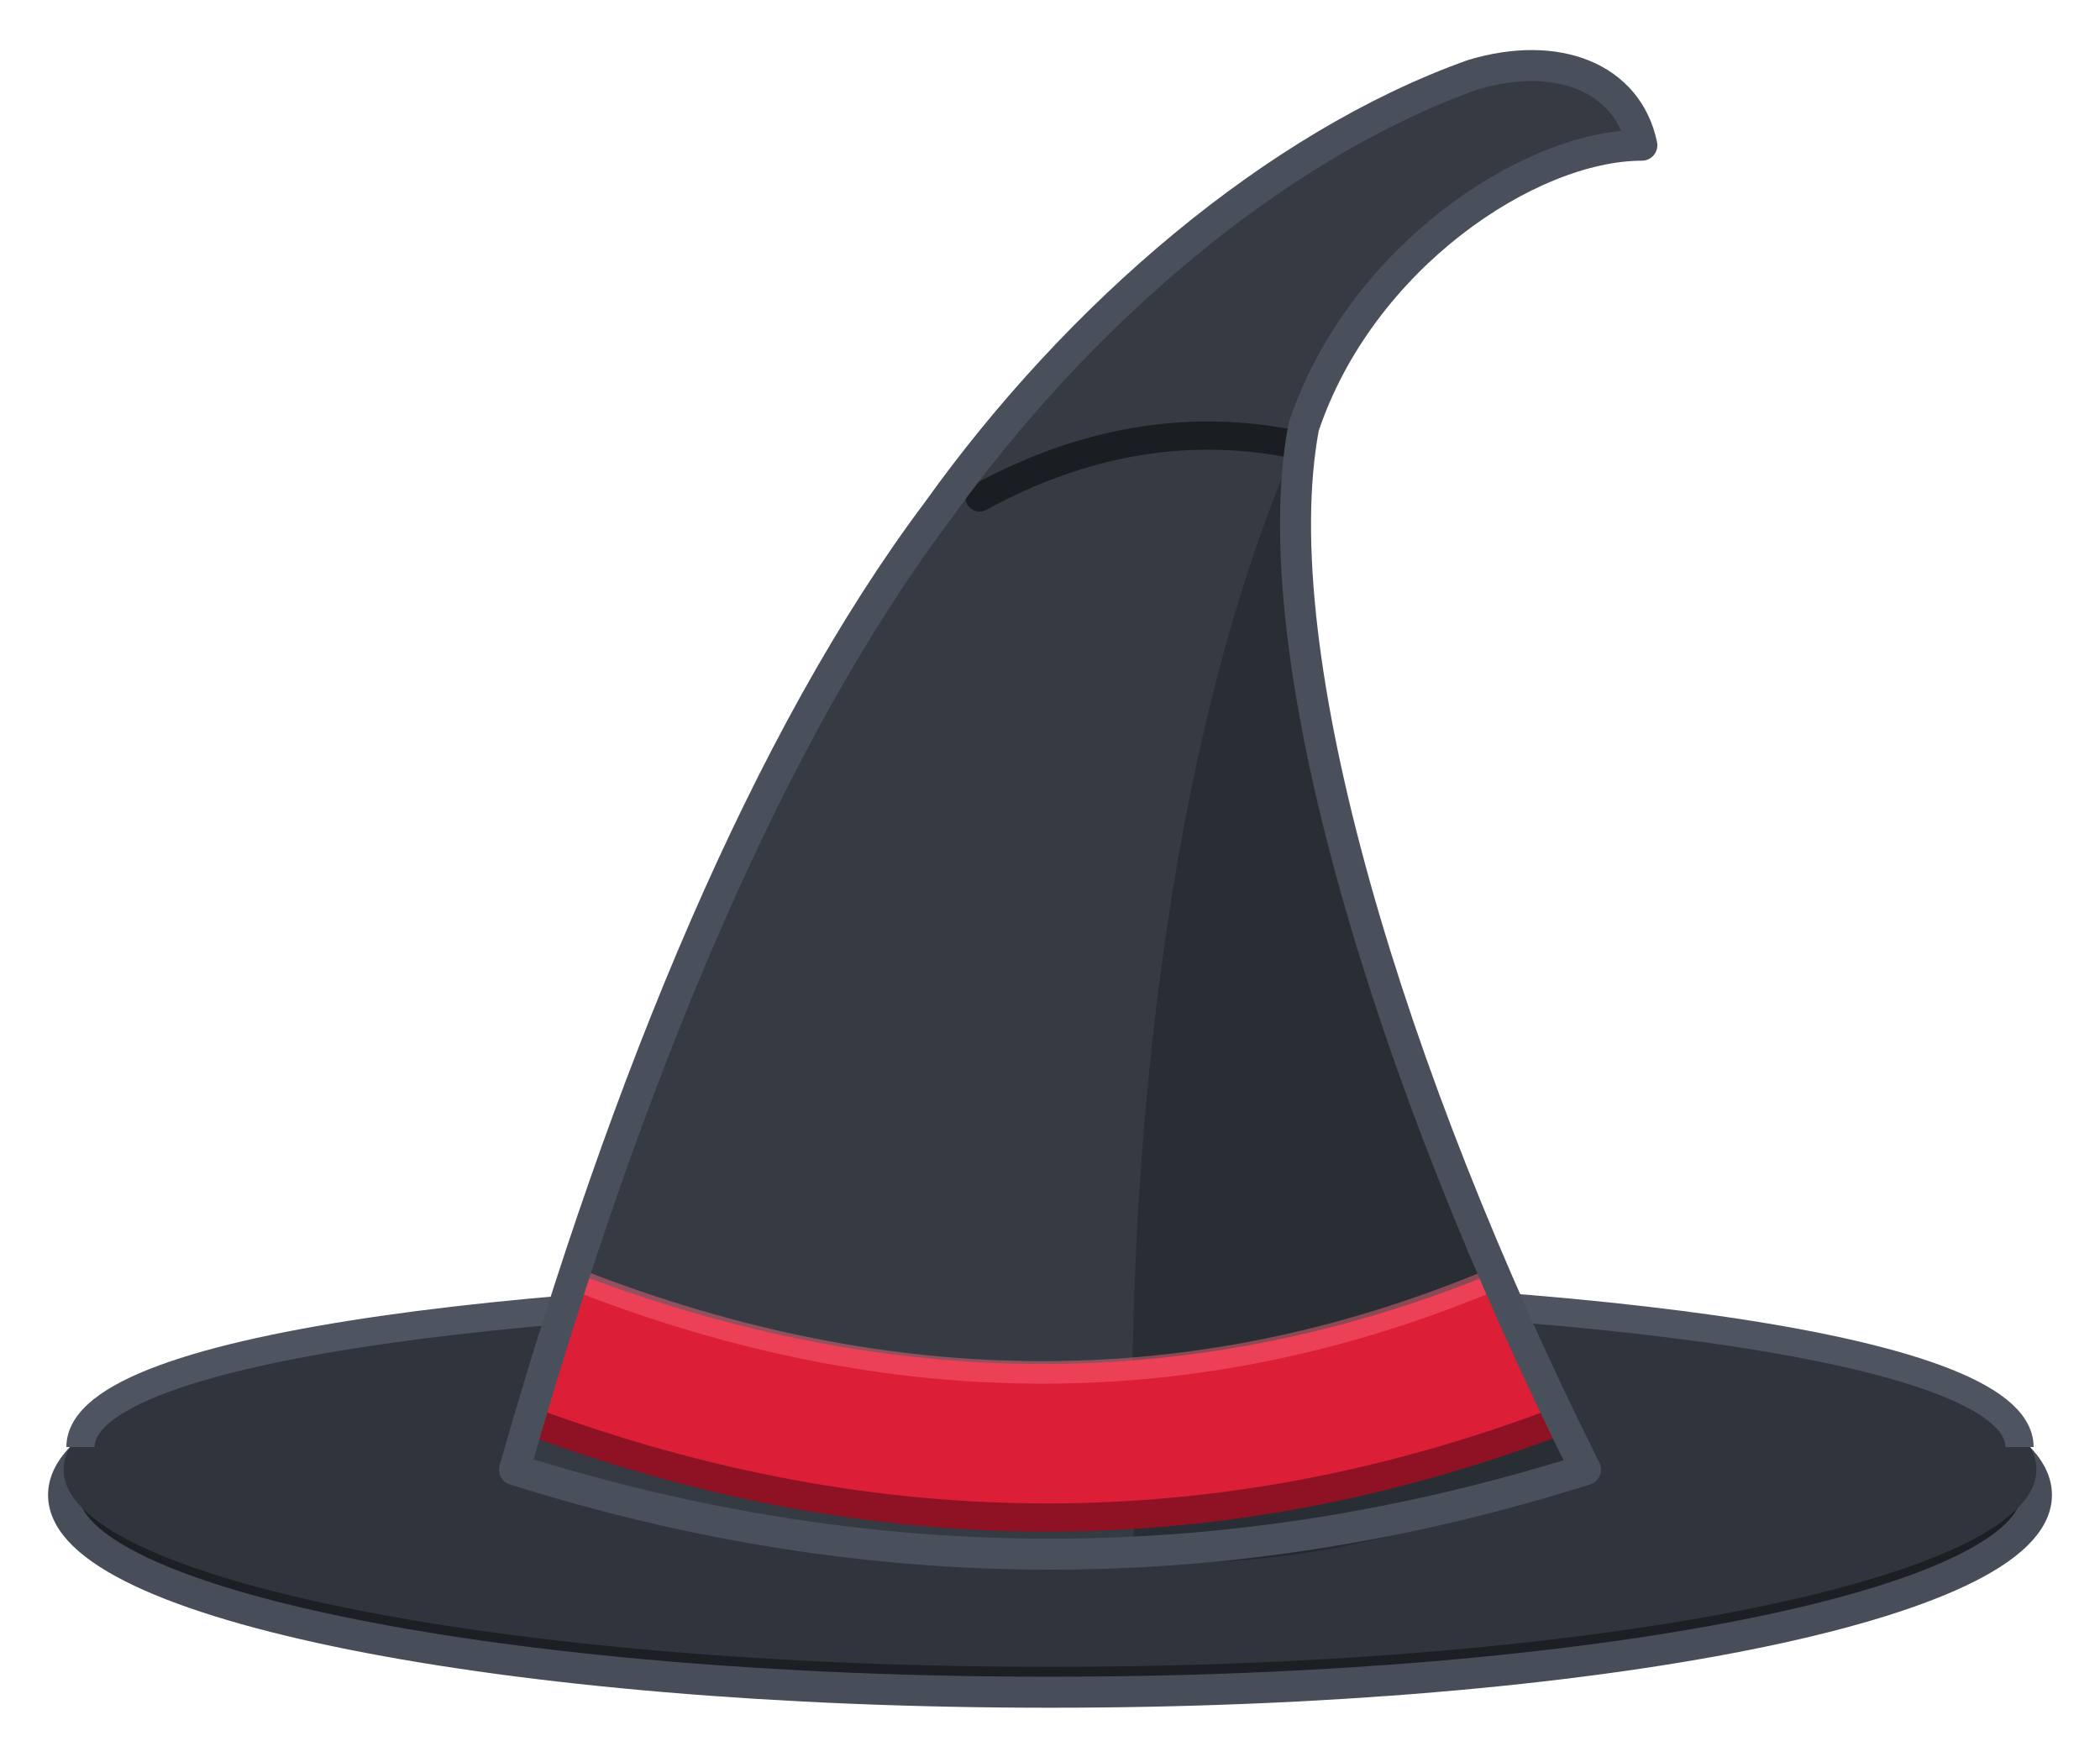
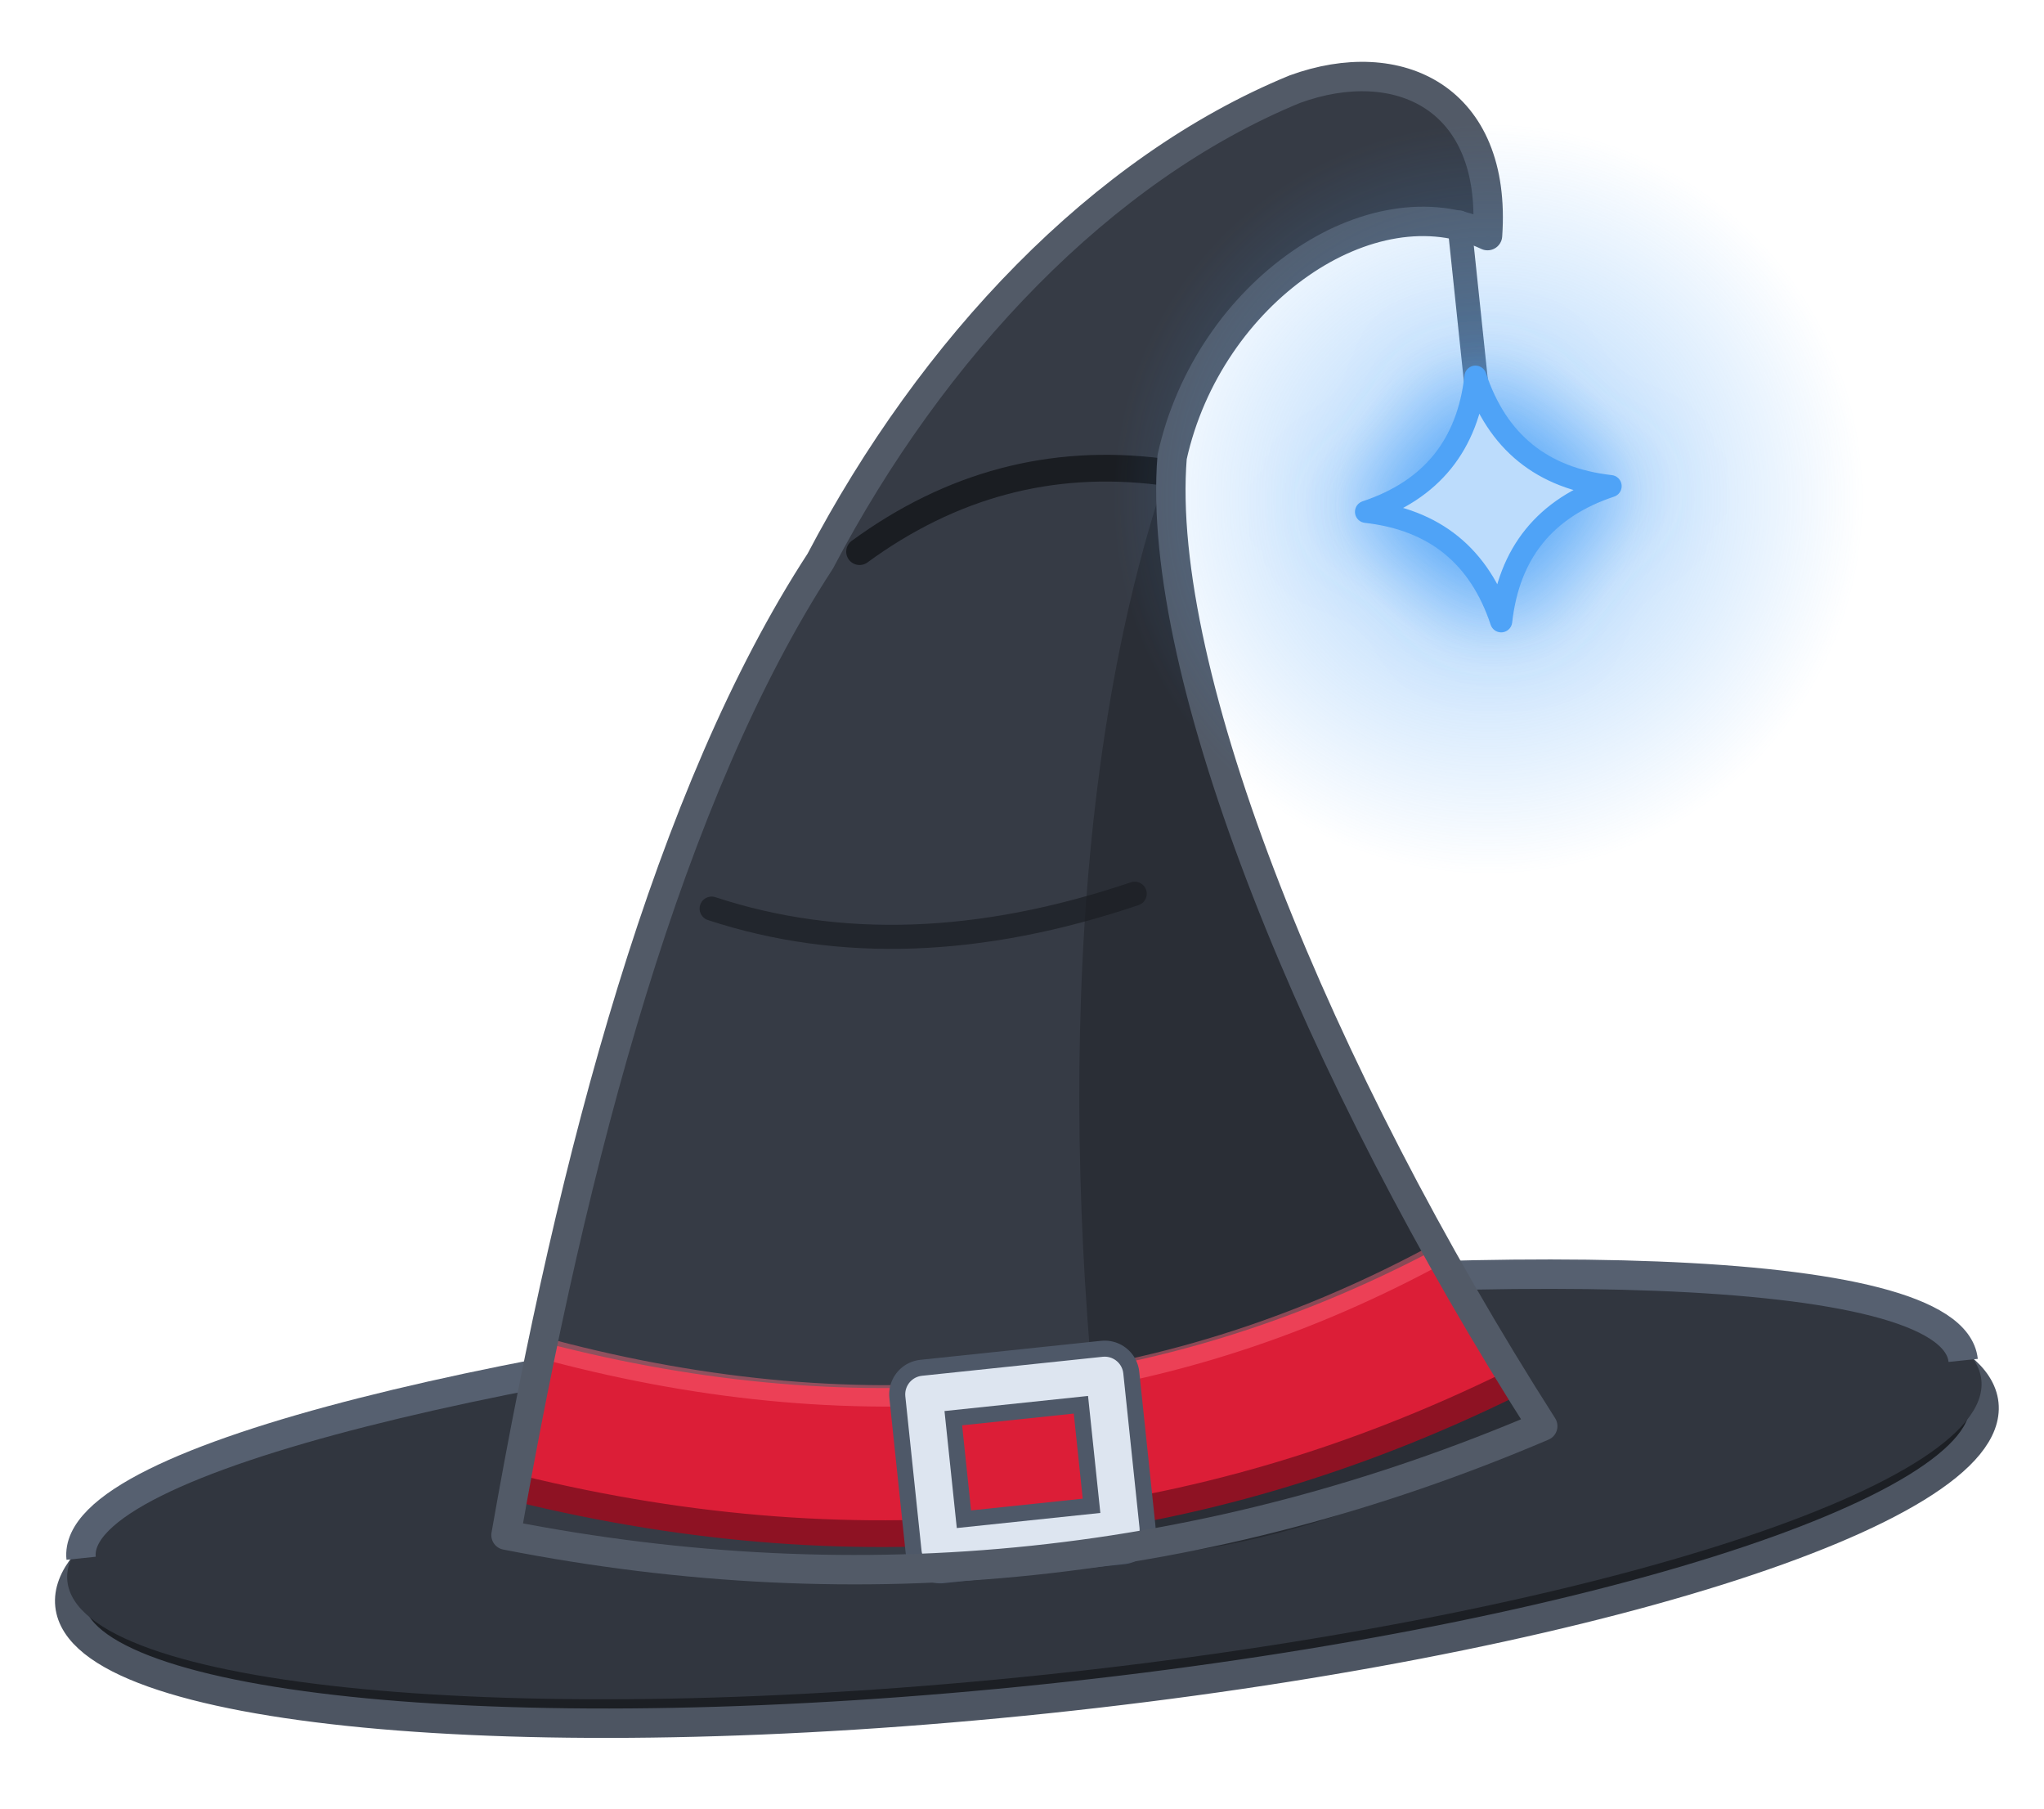
- <svg xmlns="http://www.w3.org/2000/svg" width="76" height="63" viewBox="22 0 76 63">
-   <g transform="translate(60 110) rotate(0 0 0) scale(1.02 1.02) translate(-60 -110) translate(0 0)">
-     <g />
-     <g transform="translate(0 -1.69) rotate(0 60 56) rotate(0 25 56)">
-       <path d="M25 56.9C25 53.03 40.67 49.9 60 49.9C79.33 49.9 95 53.03 95 56.9C95 60.77 79.33 63.9 60 63.9C40.67 63.9 25 60.77 25 56.9Z" fill="#1C1F24" stroke="#484E59" stroke-width="1.1" />
-       <path d="M25 56C25 52.13 40.67 49 60 49C79.33 49 95 52.13 95 56C95 59.87 79.33 63 60 63C40.67 63 25 59.87 25 56Z" fill="#30343C" />
-       <path d="M25.6 55.2C25.6 47.8 94.4 47.8 94.4 55.2" fill="none" stroke="#4E5561" stroke-width="1" />
-       <path d="M41 56C45 42 50 30 56 22C61 15 68 9 75 6.5C78 5.6 80.5 6.6 81 9C77 9 71 13 69 19C67.5 27 72 42 79 56Q60 62 41 56Z" fill="#353A43" />
-       <path d="M69 19C67.5 27 72 42 79 56Q70 59.8 63 59.2C62.5 46 64 30 69 19Z" fill="#000000" opacity="0.22" />
-       <path d="M57.5 21.5Q63 18.5 68.6 19.6" fill="none" stroke="#1A1D22" stroke-width="1" stroke-linecap="round" />
-       <path d="M43.1 49Q60 55.5 75.8 49L78.2 54.6Q60 61.4 41.4 54.6Z" fill="#DC1E37" />
-       <path d="M43.3 49.3Q60 55.8 75.6 49.3" fill="none" stroke="#FF6B7D" stroke-width="0.8" opacity="0.45" />
-       <path d="M41.6 54.3Q60 61.1 78 54.3" fill="none" stroke="#8E1223" stroke-width="1" />
-       <path d="M41 56C45 42 50 30 56 22C61 15 68 9 75 6.5C78 5.6 80.5 6.6 81 9C77 9 71 13 69 19C67.5 27 72 42 79 56Q60 62 41 56Z" fill="none" stroke="#4A505B" stroke-width="1.1" stroke-linejoin="round" />
+ <svg xmlns="http://www.w3.org/2000/svg" width="78" height="69" viewBox="18 -2 78 69">
+   <defs>
+     <radialGradient id="wr0">
+       <stop offset="0" stop-color="#4FA3F7" stop-opacity="0.75" />
+       <stop offset="0.4" stop-color="#4FA3F7" stop-opacity="0.3" />
+       <stop offset="1" stop-color="#4FA3F7" stop-opacity="0" />
+     </radialGradient>
+     <filter id="wg1" x="-100%" y="-100%" width="300%" height="300%">
+       <feGaussianBlur in="SourceAlpha" stdDeviation="1.8" result="b" />
+       <feFlood flood-color="#4FA3F7" flood-opacity="1" />
+       <feComposite in2="b" operator="in" />
+       <feMerge>
+         <feMergeNode />
+         <feMergeNode in="SourceGraphic" />
+       </feMerge>
+     </filter>
+   </defs>
+   <g transform="translate(60 110) rotate(-3 0 0) scale(1.02 1.02) translate(-60 -110) translate(0 0)">
+     <g transform="translate(0 -1.5) rotate(-3 60 57) rotate(0 24 57)">
+       <path d="M24 57.9C24 53.87 40.12 50.6 60 50.6C79.88 50.6 96 53.87 96 57.9C96 61.93 79.88 65.2 60 65.2C40.12 65.2 24 61.93 24 57.9Z" fill="#1C1F24" stroke="#4D5562" stroke-width="1.1" />
+       <path d="M24 57C24 52.97 40.12 49.7 60 49.7C79.88 49.7 96 52.97 96 57C96 61.03 79.88 64.3 60 64.3C40.12 64.3 24 61.03 24 57Z" fill="#31363F" />
+       <path d="M24.6 56.2C24.6 48.5 95.4 48.5 95.4 56.2" fill="none" stroke="#566070" stroke-width="1.1" />
+       <path d="M40.5 57C44.5 43 49.5 30 56 22C61 14.5 68 8.5 75.5 6.3C79.5 5.3 83 7.4 82.1 12.5C78 10 71.5 13.5 69.5 19.5C68 27.5 72.5 43 79.5 57Q60 63 40.5 57Z" fill="#363B45" />
+       <path d="M69.5 19.5C68 27.5 72.5 43 79.5 57Q70 60.8 63 60.2C62.5 47 64 31 69.5 19.5Z" fill="#000000" opacity="0.22" />
+       <path d="M57.5 21.8Q63 18.6 69 20" fill="none" stroke="#1A1D22" stroke-width="1" stroke-linecap="round" />
+       <path d="M50.6 34.5Q57.5 37.6 66.4 35.6" fill="none" stroke="#1A1D22" stroke-width="0.9" stroke-linecap="round" opacity="0.7" />
+       <path d="M42.7 50Q60 56.5 76.2 50L78.7 55.6Q60 62.4 40.9 55.6Z" fill="#DC1E37" />
+       <path d="M42.9 50.3Q60 56.8 76 50.3" fill="none" stroke="#FF6B7D" stroke-width="0.8" opacity="0.45" />
+       <path d="M41.1 55.3Q60 62.1 78.5 55.3" fill="none" stroke="#8E1223" stroke-width="1" />
+       <path d="M56.6 53.4L63.4 53.4L63.4 59.2L56.6 59.2Z" fill="none" stroke="#4E5868" stroke-width="2.6" stroke-linejoin="round" />
+       <path d="M56.6 53.4L63.4 53.4L63.4 59.2L56.6 59.2Z" fill="none" stroke="#DDE5F0" stroke-width="1.4" stroke-linejoin="round" />
+       <path d="M40.5 57C44.5 43 49.5 30 56 22C61 14.5 68 8.5 75.5 6.3C79.5 5.3 83 7.4 82.1 12.5C78 10 71.5 13.5 69.5 19.5C68 27.5 72.5 43 79.5 57Q60 63 40.5 57Z" fill="none" stroke="#525A67" stroke-width="1.1" stroke-linejoin="round" />
+       <g transform="translate(81.1 11.9) rotate(0 0 0)">
+         <path d="M0 0L0 6.2" fill="none" stroke="#525A67" stroke-width="0.9" stroke-linecap="round" />
+         <ellipse cx="0" cy="10.4" rx="14" ry="14" fill="url(#wr0)" />
+         <g transform="translate(0 10.4) rotate(0 0 0) scale(0.92 0.92)">
+           <path d="M0 -5Q0.9 -0.9 5 0Q0.9 0.9 0 5Q-0.9 0.9 -5 0Q-0.9 -0.9 0 -5Z" fill="#BCDCFC" stroke="#4FA3F7" stroke-width="0.9" stroke-linejoin="round" filter="url(#wg1)" />
+         </g>
+       </g>
    </g>
  </g>
</svg>
